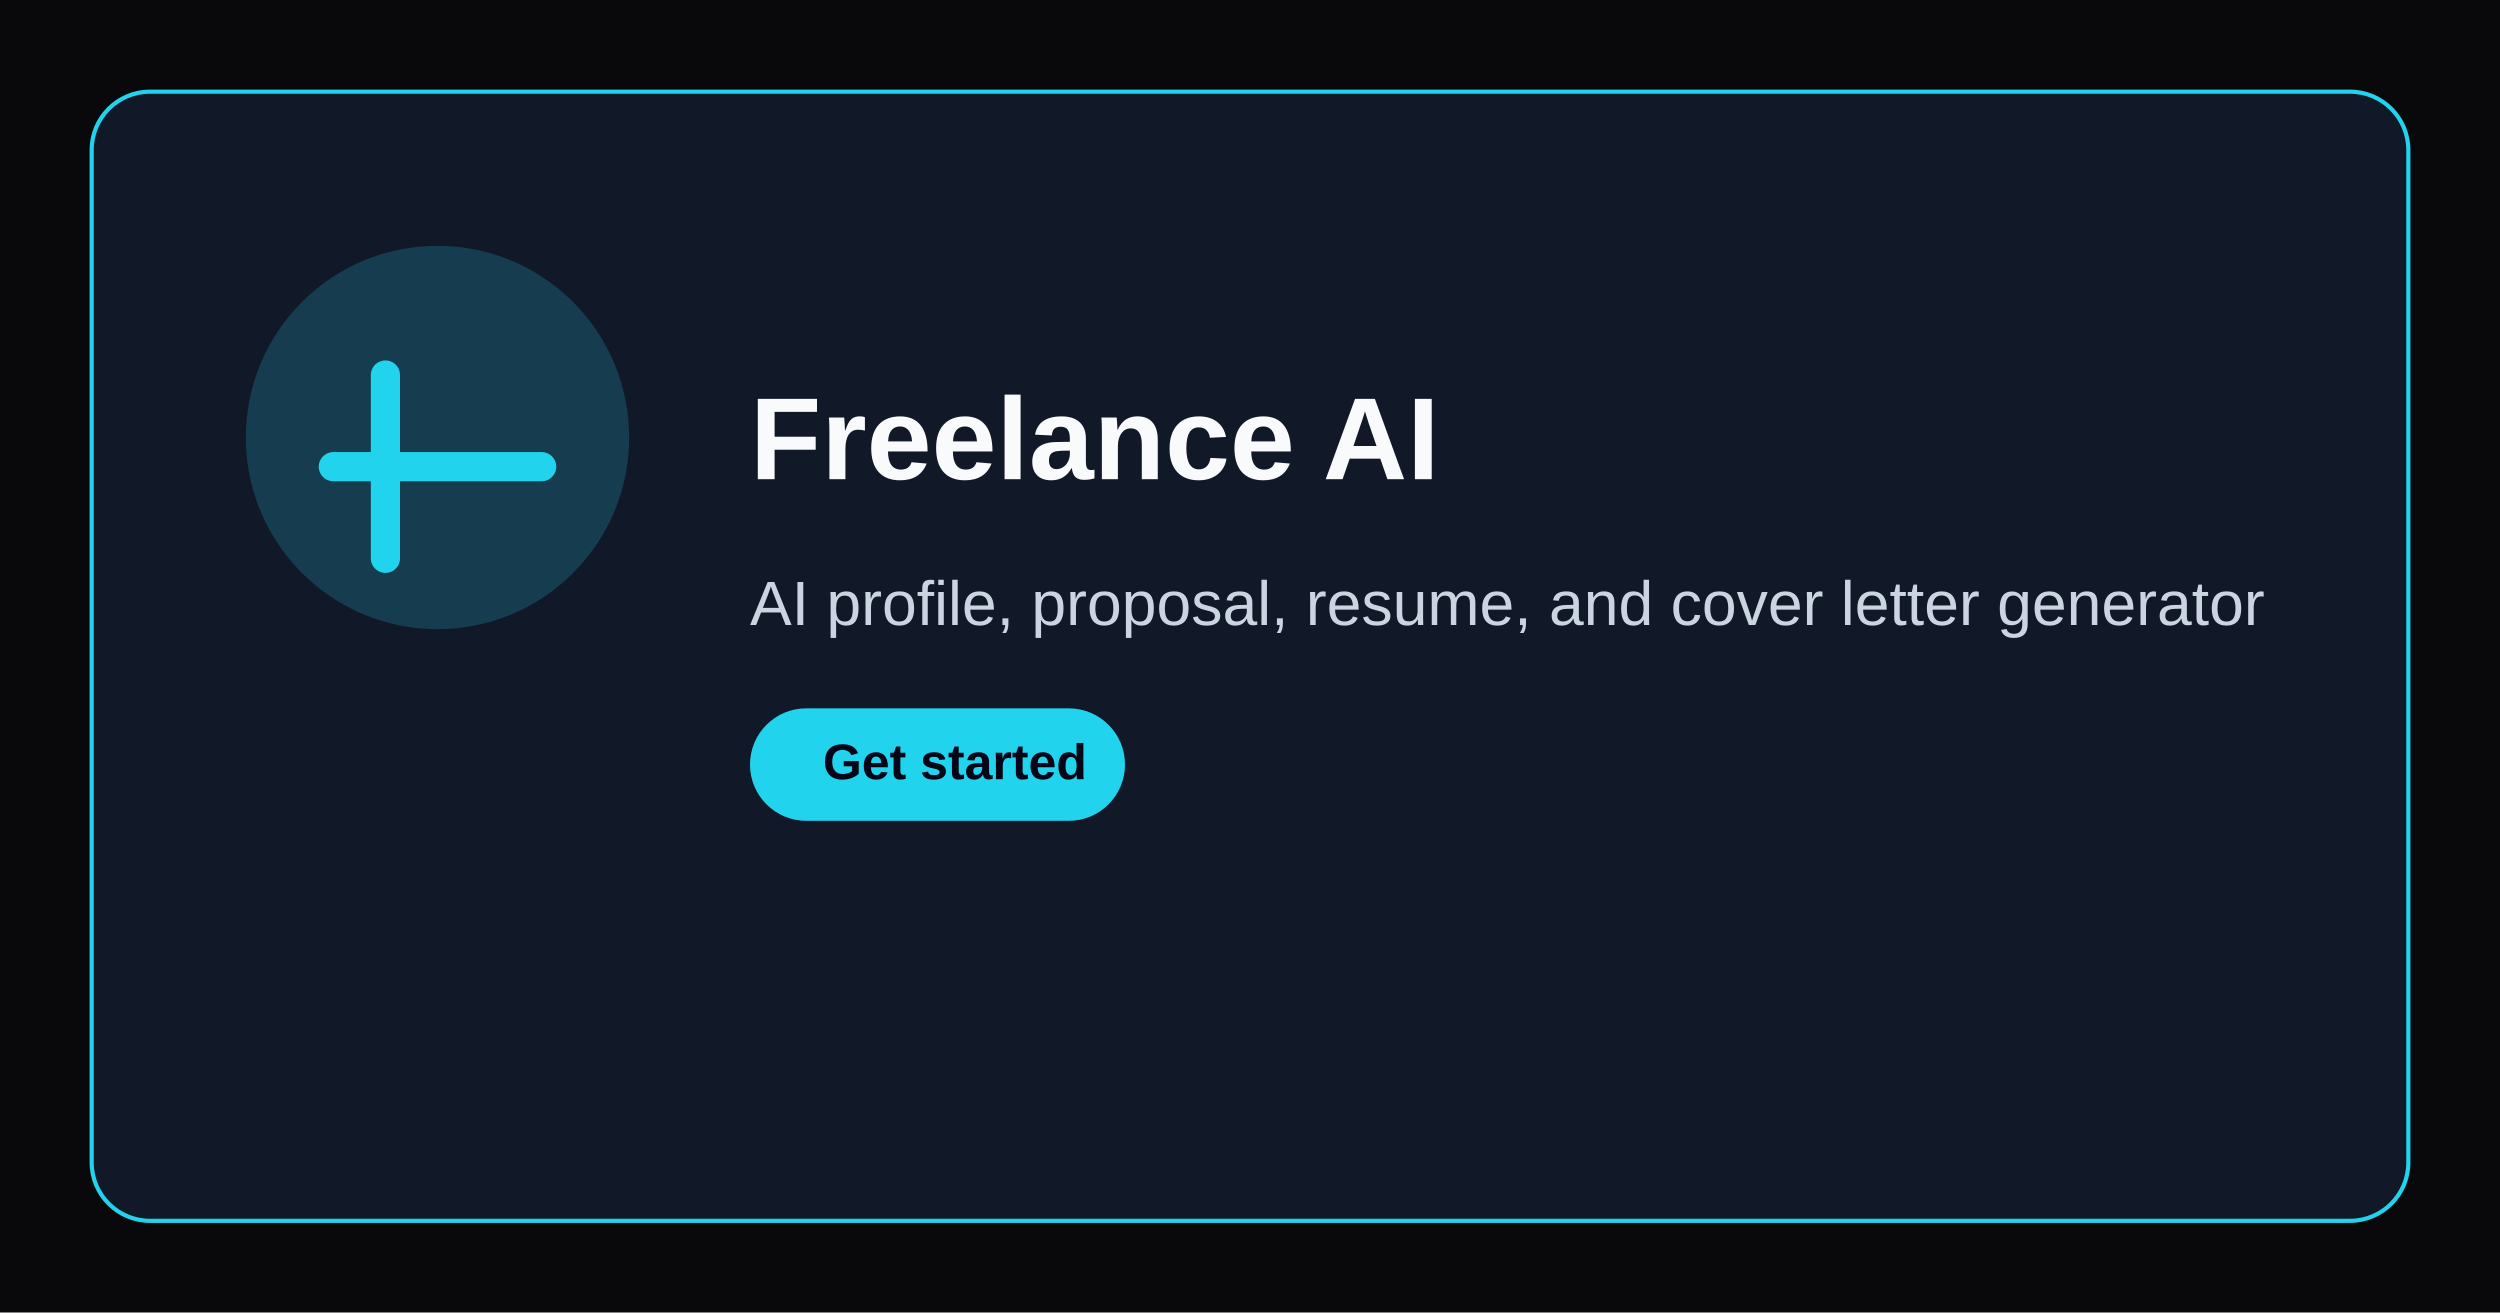
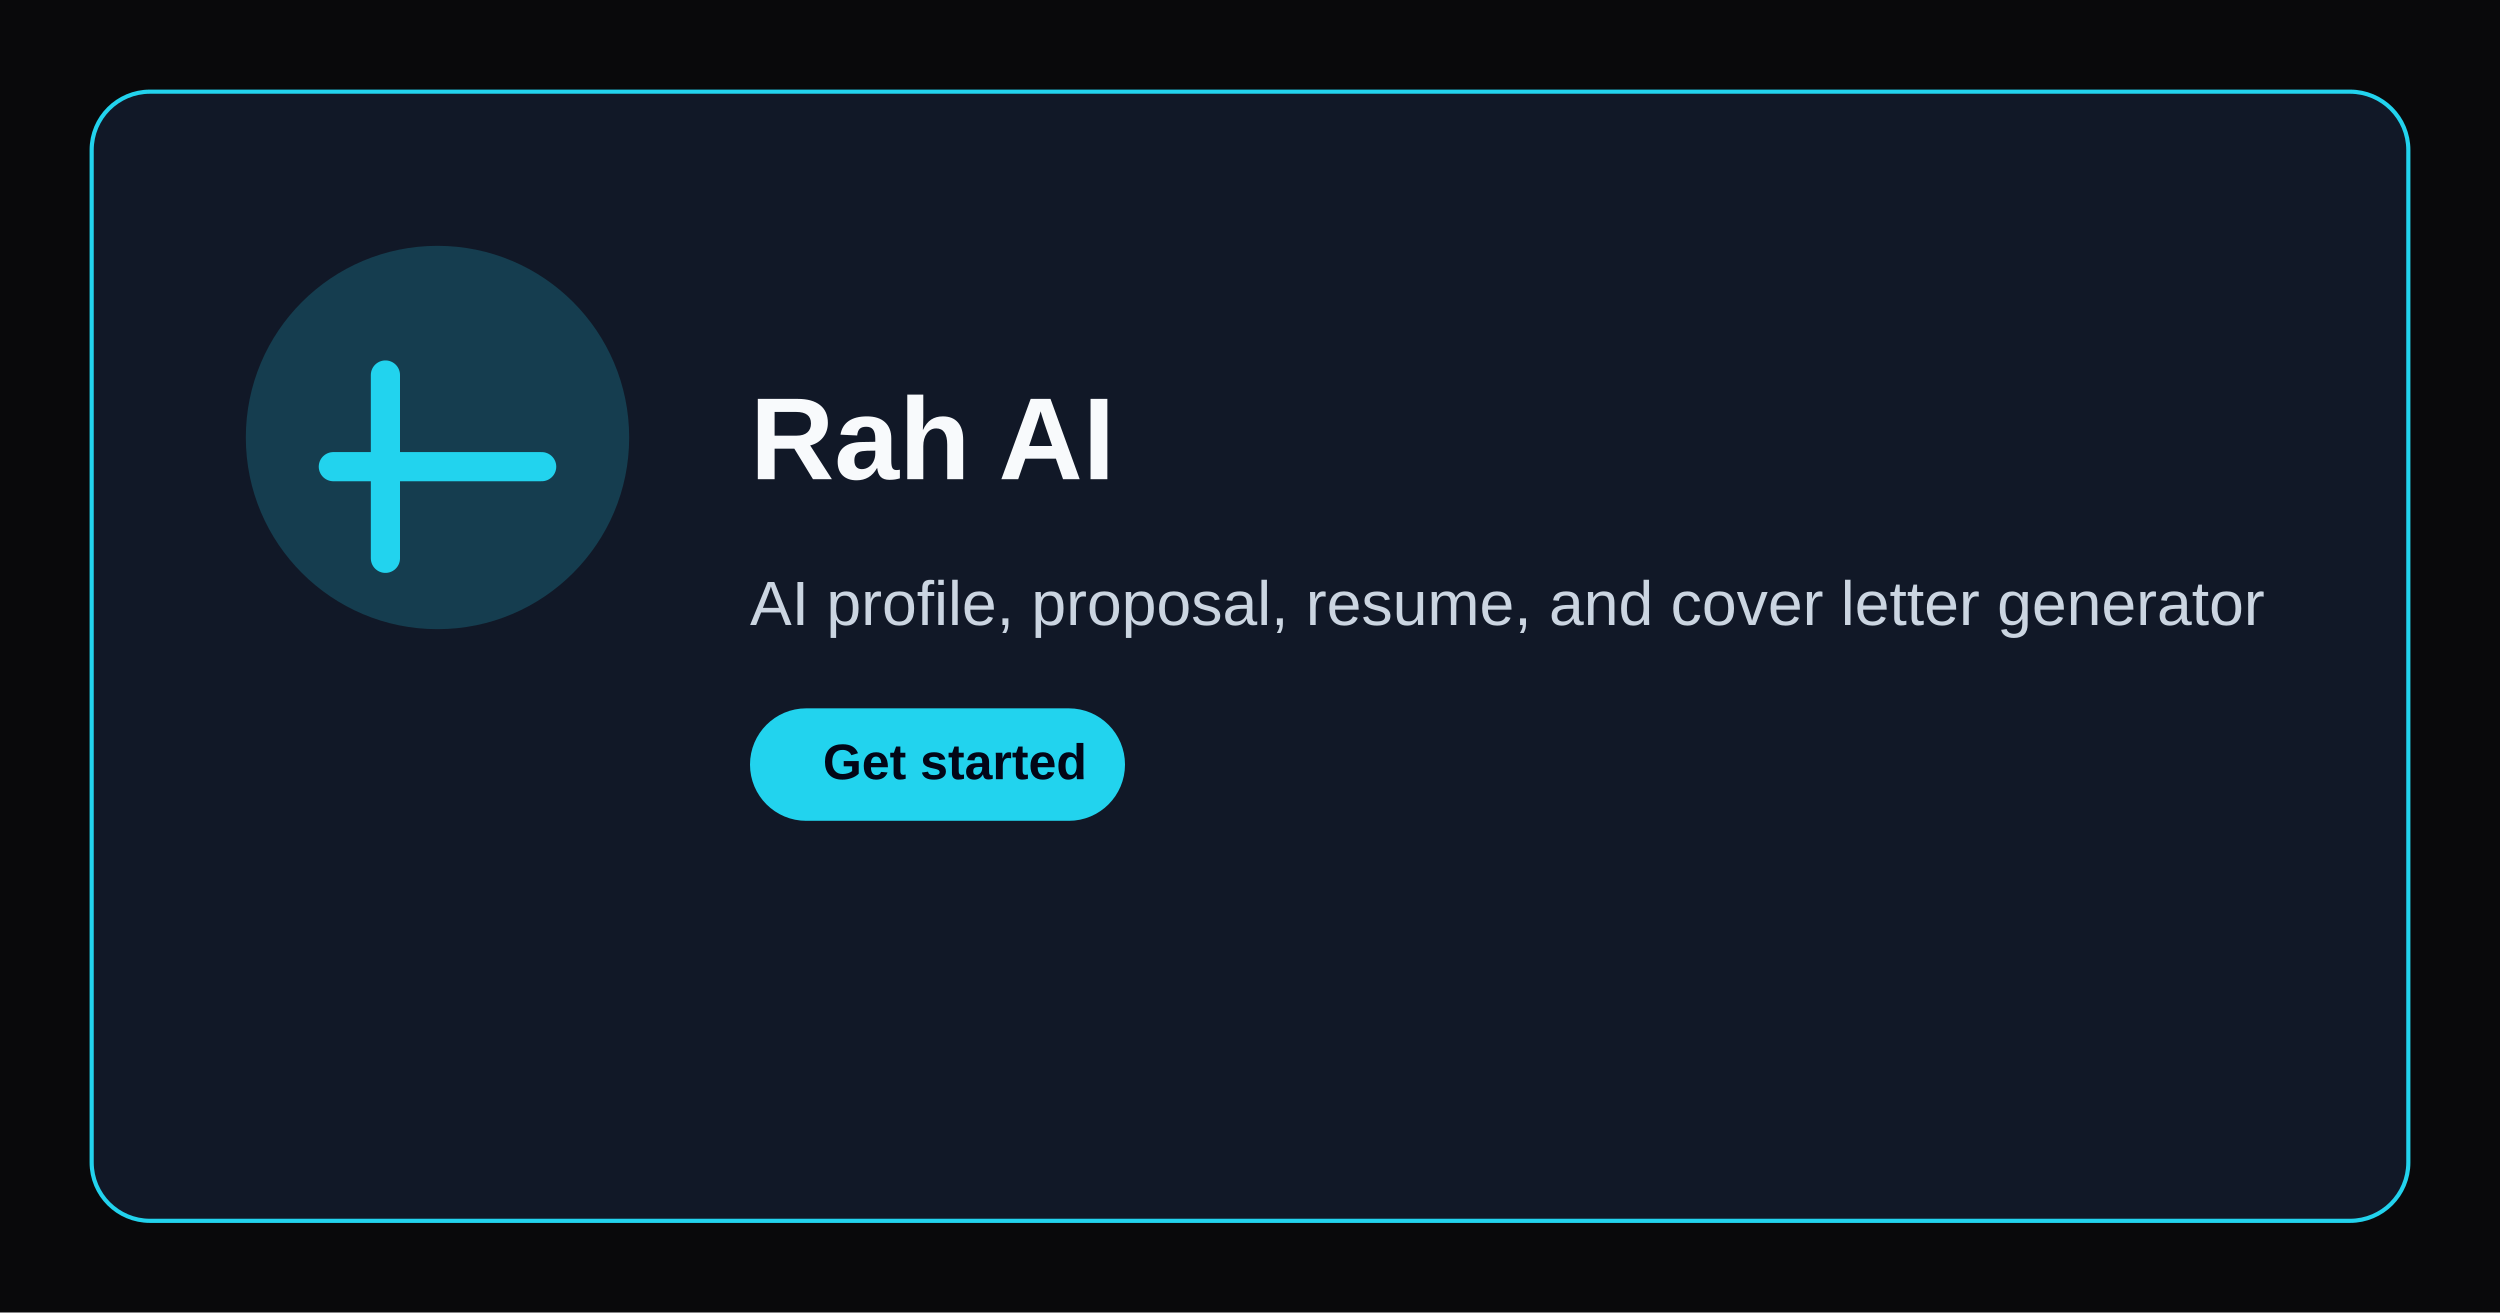
<svg xmlns="http://www.w3.org/2000/svg" width="1200" height="630" viewBox="0 0 1200 630">
  <rect width="1200" height="630" fill="#09090b" />
  <rect x="44" y="44" width="1112" height="542" rx="28" fill="#111827" stroke="#22d3ee" stroke-width="2" />
  <circle cx="210" cy="210" r="92" fill="#22d3ee" opacity="0.2" />
  <path d="M160 224h100" stroke="#22d3ee" stroke-width="14" stroke-linecap="round" />
  <path d="M185 180v88" stroke="#22d3ee" stroke-width="14" stroke-linecap="round" />
-   <text x="360" y="230" font-family="Arial, sans-serif" font-size="56" font-weight="700" fill="#f8fafc">Freelance AI</text>
+   <text x="360" y="230" font-family="Arial, sans-serif" font-size="56" font-weight="700" fill="#f8fafc">Rah AI</text>
  <text x="360" y="300" font-family="Arial, sans-serif" font-size="30" fill="#cbd5e1">AI profile, proposal, resume, and cover letter generator</text>
  <rect x="360" y="340" width="180" height="54" rx="27" fill="#22d3ee" />
  <text x="395" y="374" font-family="Arial, sans-serif" font-size="24" font-weight="700" fill="#020617">Get started</text>
</svg>
